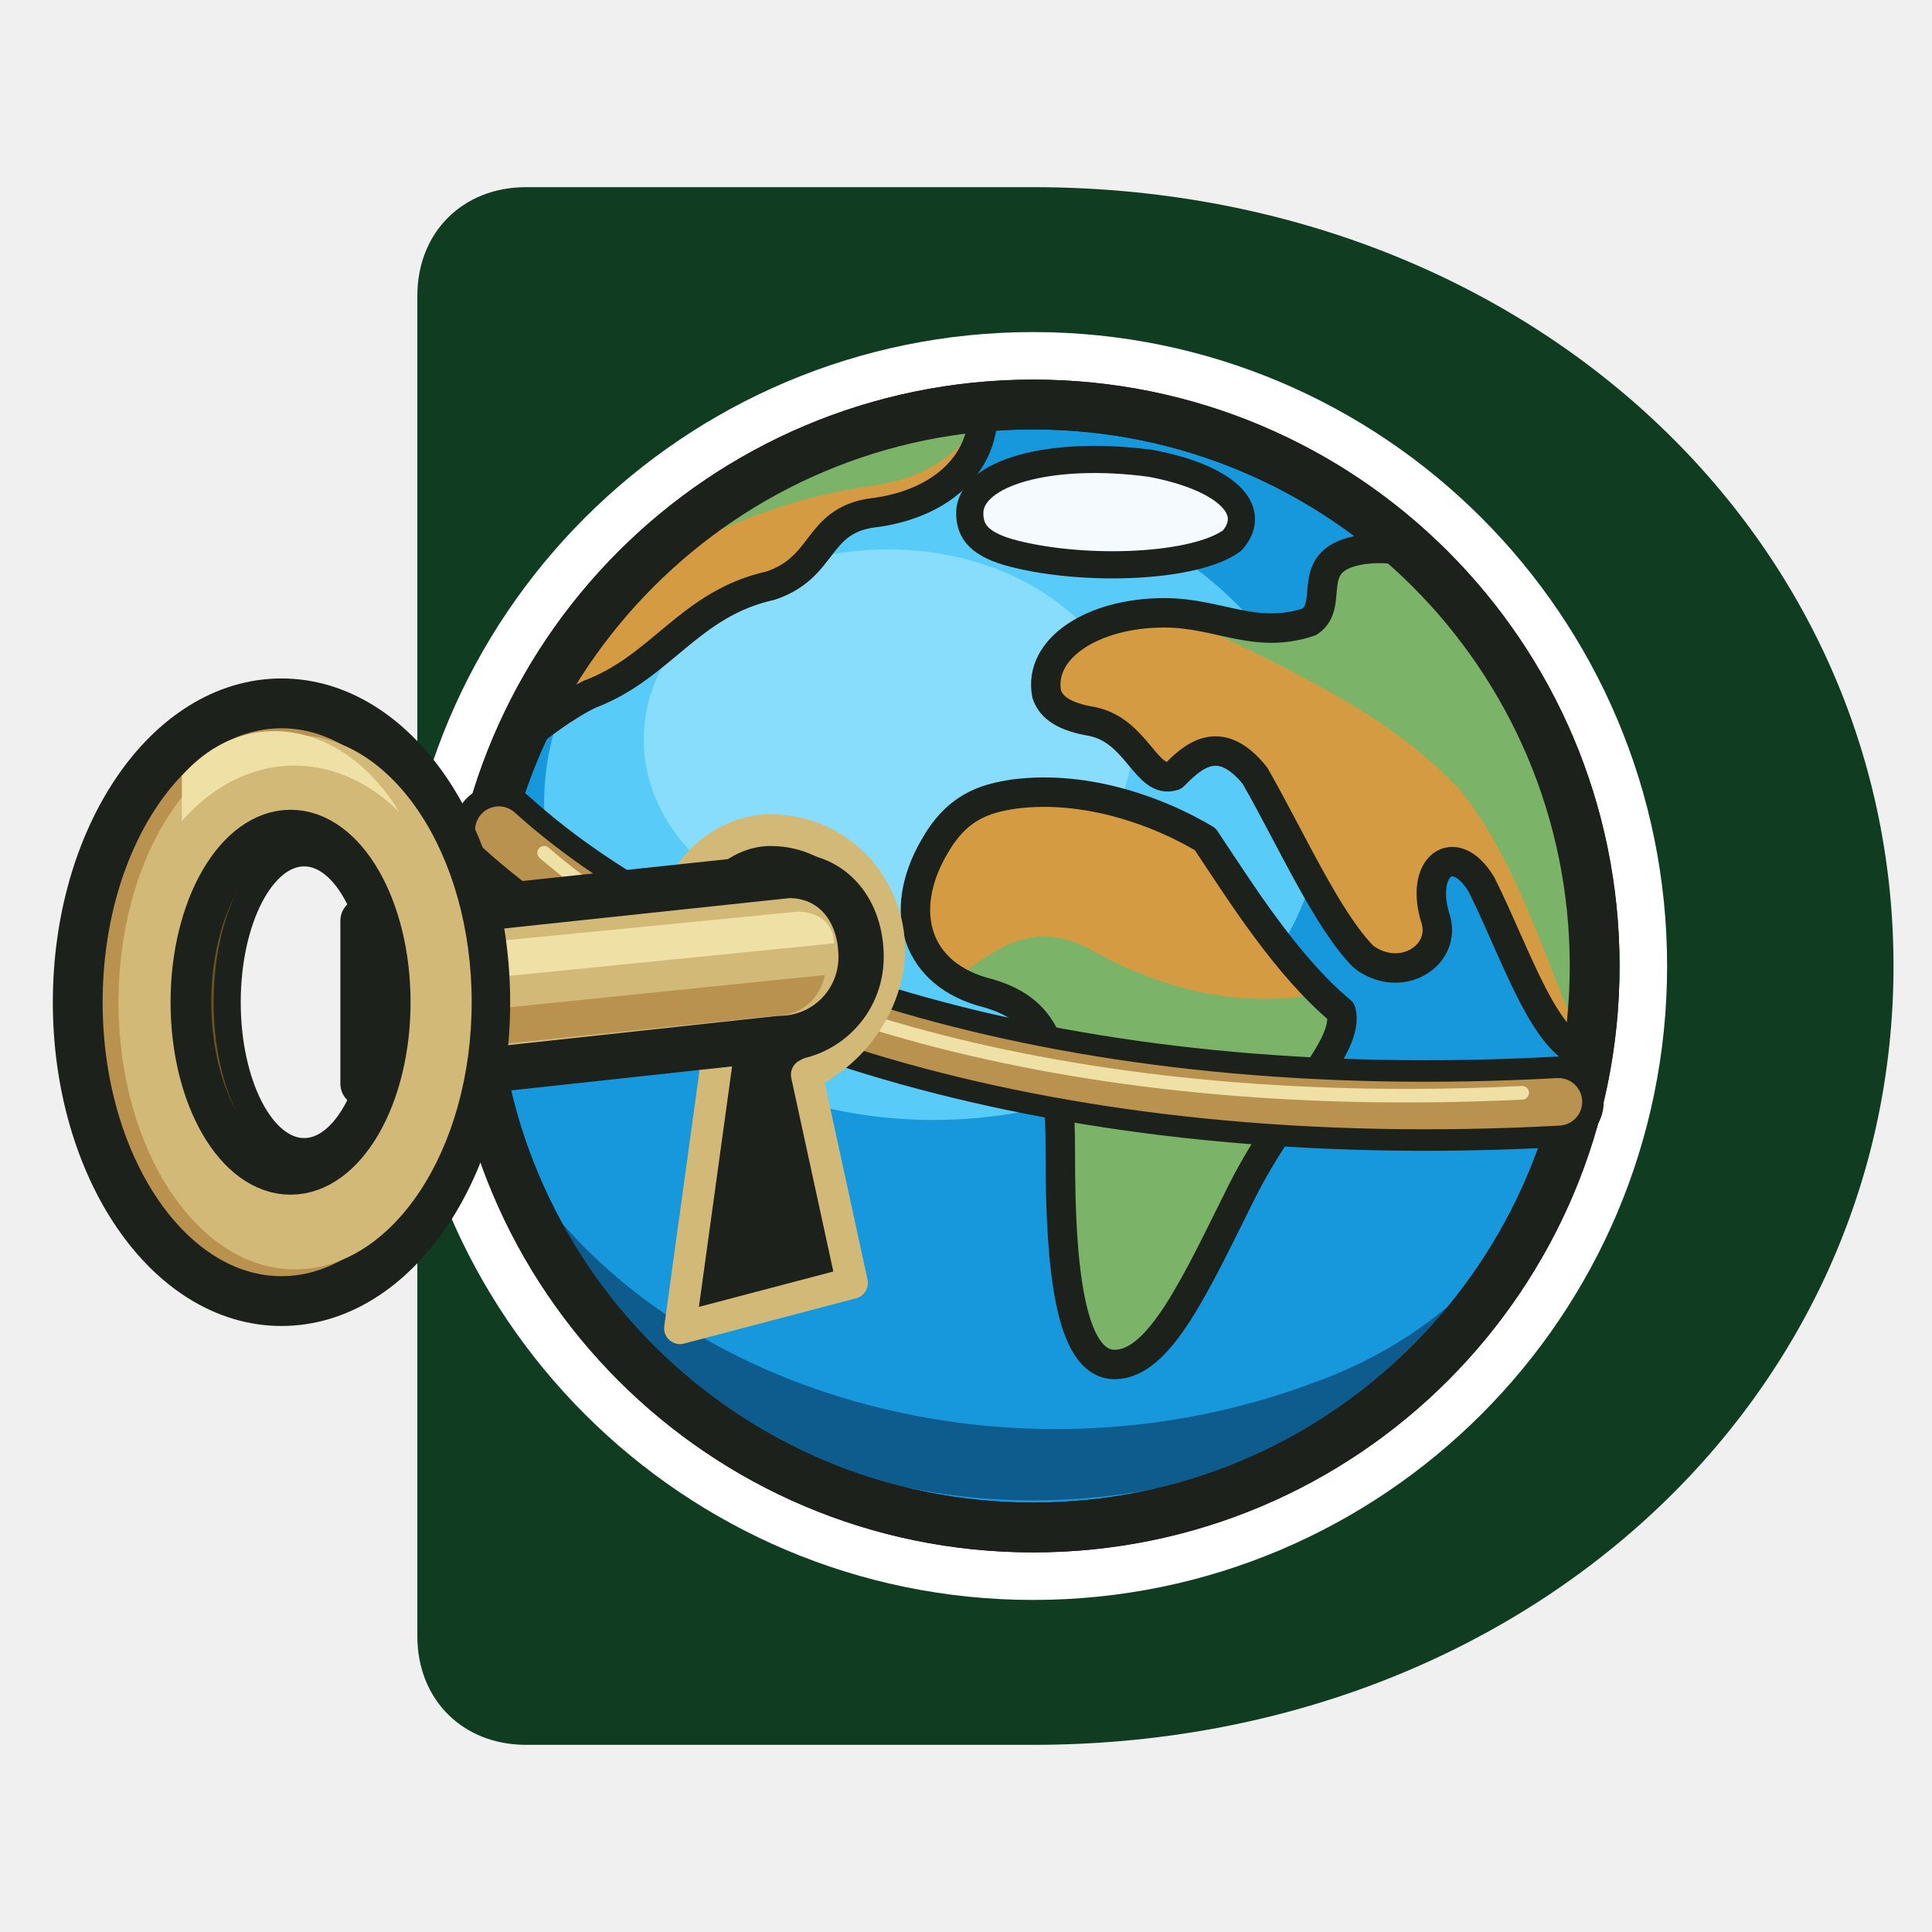
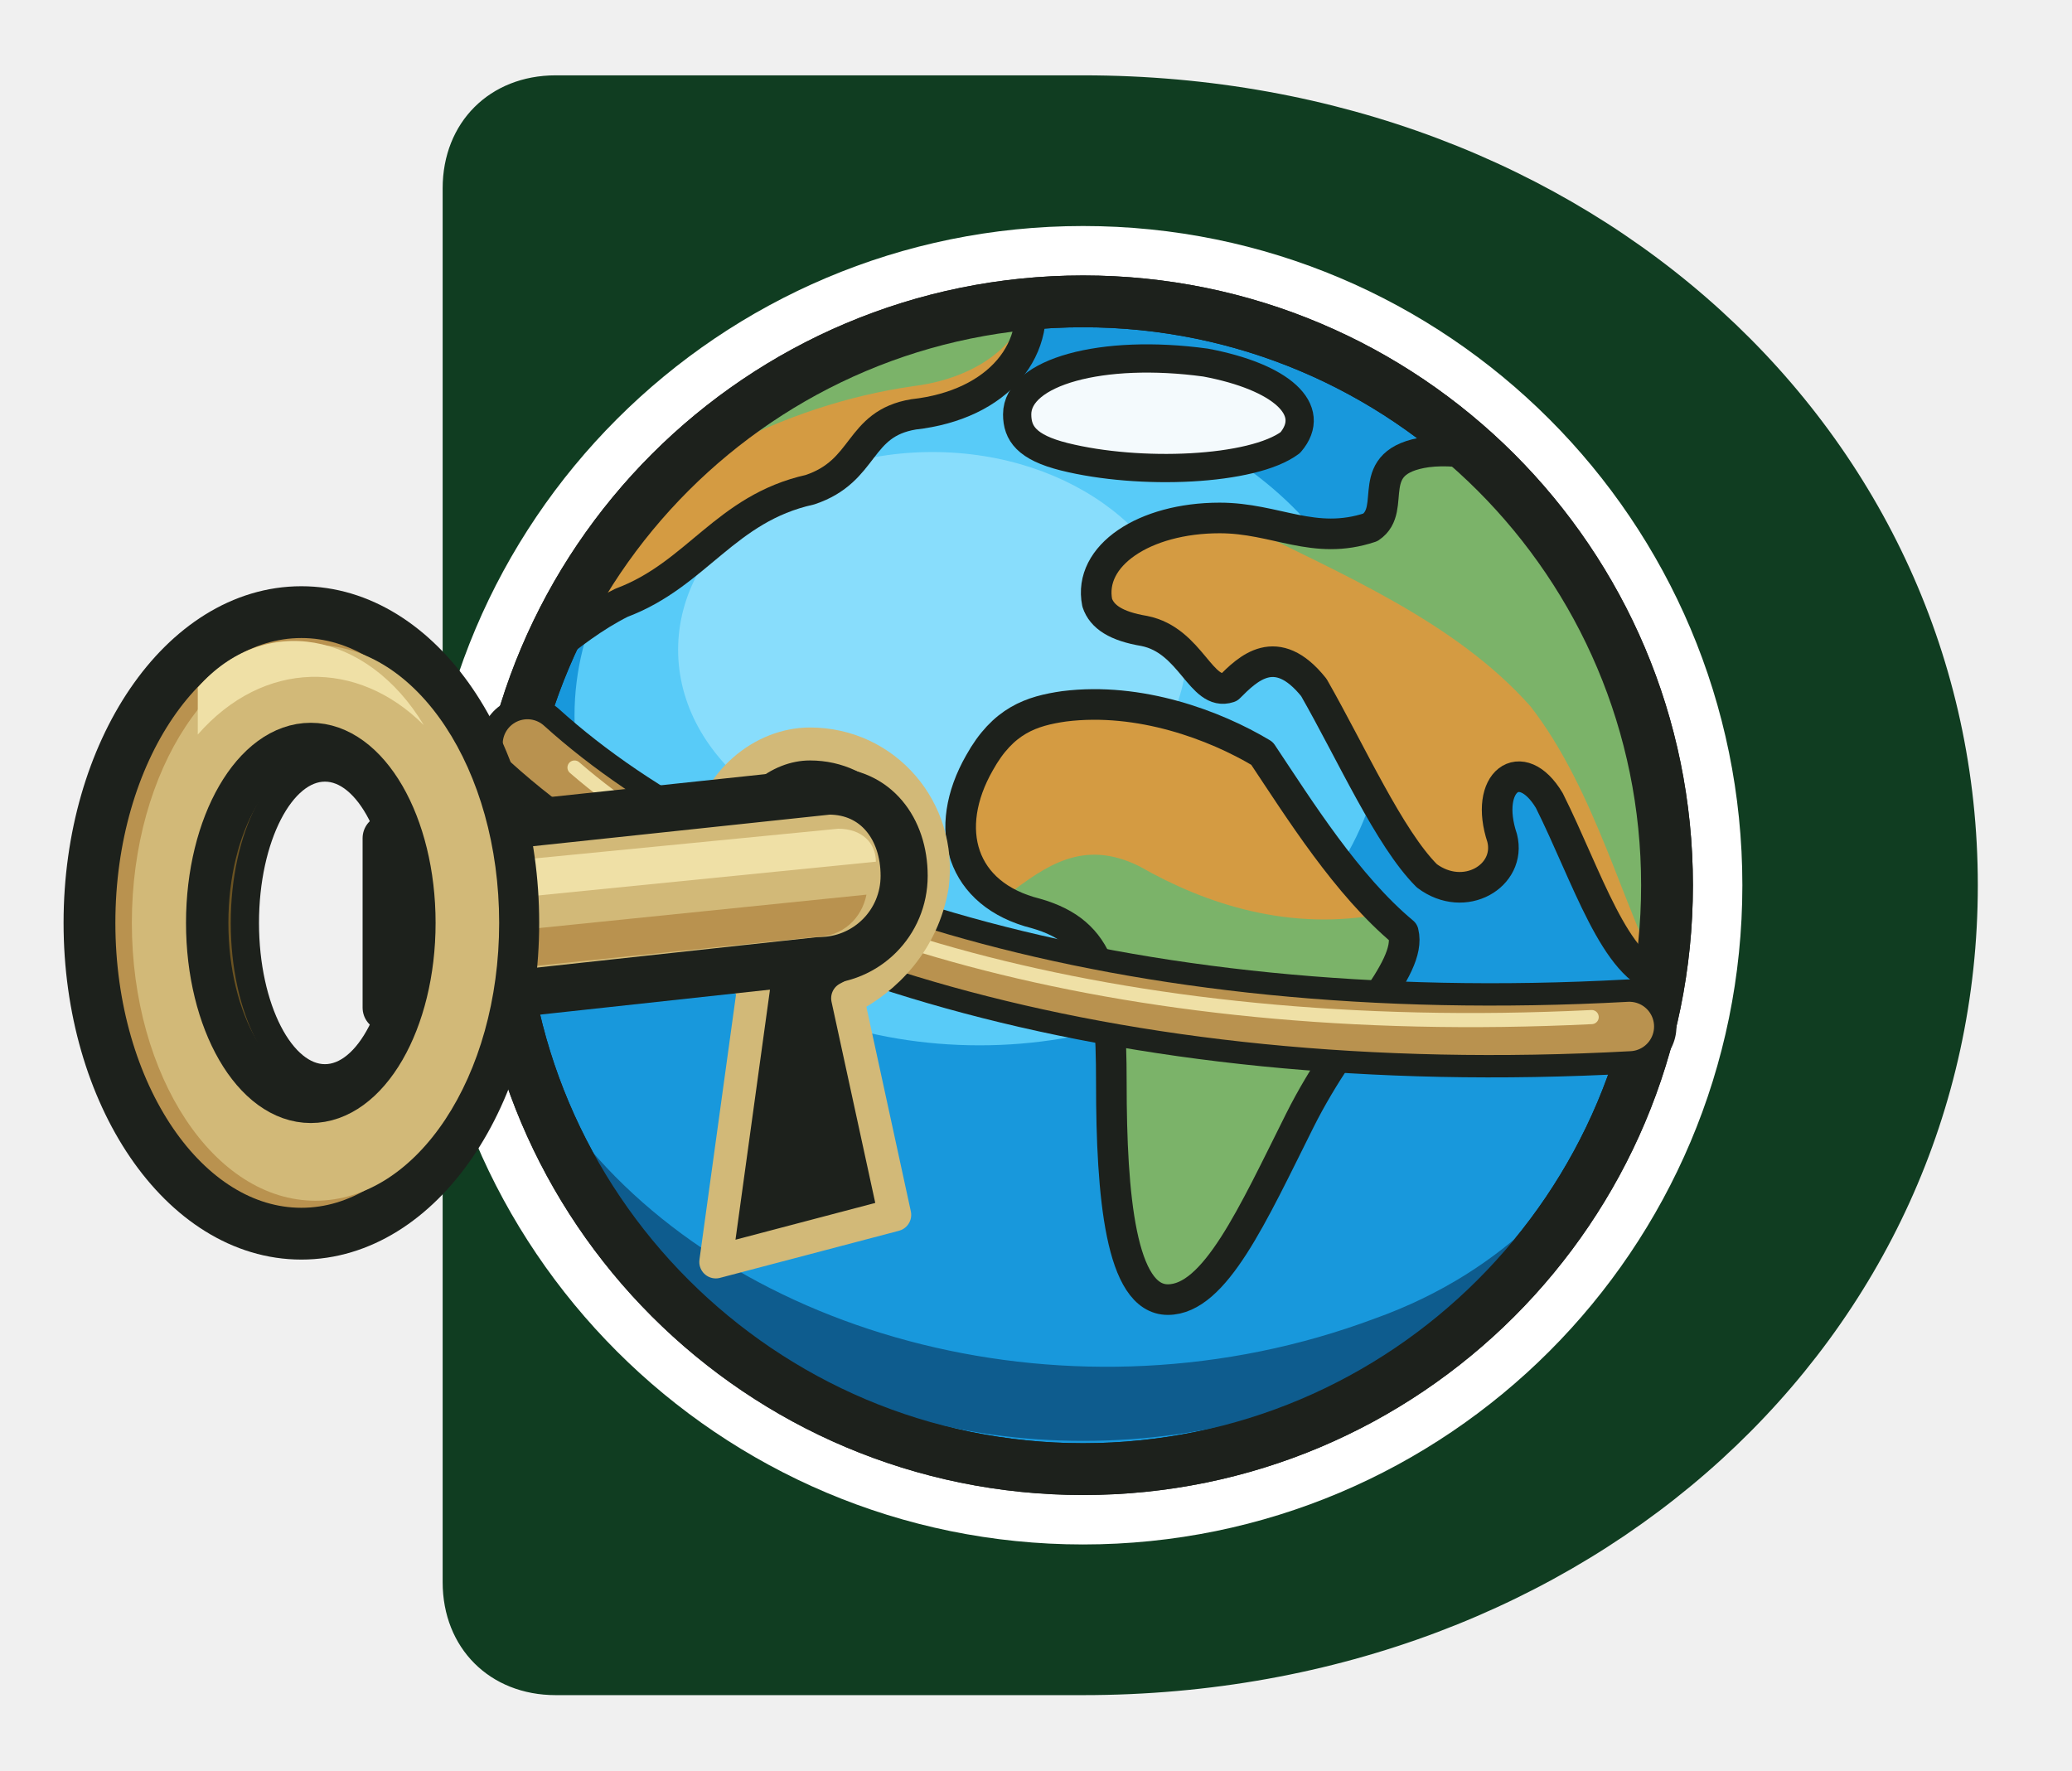
- <svg xmlns="http://www.w3.org/2000/svg" width="512" height="512" viewBox="0 0 512 512">
-   <g transform="translate(-26.2, -51.2) scale(1.20)">
+ <svg xmlns="http://www.w3.org/2000/svg" width="880" height="752" viewBox="20 68 440 376">
+   <g>
    <path d="M 138 84 L 250 84 C 358 84 440 160 440 256 C 440 352 358 428 250 428 L 138 428 C 124 428 114 418 114 404 L 114 108 C 114 94 124 84 138 84 Z" fill="#103D21" />
    <circle cx="250" cy="256" r="140" fill="#FFFFFF" />
    <defs>
-       <clipPath id="globe-clip-r121-8">
+       <clipPath id="globe-clip-r121-35">
        <circle cx="250" cy="256" r="121" />
      </clipPath>
    </defs>
    <circle cx="250" cy="256" r="124" fill="#1898DC" stroke="#1D211C" stroke-width="11" />
    <ellipse cx="228" cy="220" rx="86" ry="70" fill="#58CBF8" />
    <ellipse cx="218" cy="206" rx="54" ry="42" fill="#88DDFC" />
    <path d="M 142 308 C 176 352 248 372 312 348 C 340 338 358 318 366 298 C 350 344 304 374 250 374 C 198 374 158 346 142 308 Z" fill="#0E5C8E" />
-     <g clip-path="url(#globe-clip-r121-8)">
+     <g clip-path="url(#globe-clip-r121-35)">
      <path d="M 124 214 C 134 164 176 128 238 128 C 242 142 232 154 214 156 C 202 158 204 168 192 172 C 174 176 168 190 152 196 C 140 202 132 212 124 214 Z" fill="#D49B42" />
      <path d="M 132 192 C 148 156 184 130 238 128 C 240 138 230 148 214 150 C 186 154 160 168 132 192 Z" fill="#7BB369" />
      <path d="M 124 214 C 134 164 176 128 238 128 C 242 142 232 154 214 156 C 202 158 204 168 192 172 C 174 176 168 190 152 196 C 140 202 132 212 124 214 Z" fill="none" stroke="#1D211C" stroke-width="6.5" stroke-linejoin="round" />
      <path d="M 236 156 C 236 147 254 142 276 145 C 292 148 300 155 294 162 C 286 168 262 169 246 165 C 238 163 236 160 236 156 Z" fill="#F4FAFD" stroke="#1D211C" stroke-width="6" stroke-linejoin="round" />
      <path d="M 253 196 C 251 186 263 178 279 178 C 291 178 299 184 311 180 C 317 176 309 166 323 164 C 339 162 359 174 373 198 C 383 220 383 252 373 276 C 363 274 357 254 349 238 C 343 228 335 234 339 246 C 341 254 331 260 323 254 C 315 246 307 228 299 214 C 291 204 285 210 281 214 C 275 216 273 204 263 202 C 257 201 254 199 253 196 Z" fill="#D49B42" />
      <path d="M 283 179 C 293 179 301 183 311 180 C 317 176 309 166 323 164 C 339 162 359 174 373 198 C 383 220 383 252 373 276 C 365 262 359 236 345 218 C 329 200 305 190 283 179 Z" fill="#7BB369" />
      <path d="M 253 196 C 251 186 263 178 279 178 C 291 178 299 184 311 180 C 317 176 309 166 323 164 C 339 162 359 174 373 198 C 383 220 383 252 373 276 C 363 274 357 254 349 238 C 343 228 335 234 339 246 C 341 254 331 260 323 254 C 315 246 307 228 299 214 C 291 204 285 210 281 214 C 275 216 273 204 263 202 C 257 201 254 199 253 196 Z" fill="none" stroke="#1D211C" stroke-width="6.5" stroke-linejoin="round" />
      <path d="M 246 218 C 262 216 278 222 288 228 C 296 240 306 256 318 266 C 320 274 306 286 296 306 C 286 326 278 344 268 344 C 258 344 256 322 256 298 C 256 276 254 266 240 262 C 224 258 220 244 228 230 C 233 221 239 219 246 218 Z" fill="#7BB369" />
      <path d="M 246 218 C 262 216 278 222 288 228 C 295 238 303 252 314 262 C 294 266 276 260 262 252 C 250 246 242 252 234 258 C 222 254 220 242 228 230 C 233 221 239 219 246 218 Z" fill="#D49B42" />
      <path d="M 246 218 C 262 216 278 222 288 228 C 296 240 306 256 318 266 C 320 274 306 286 296 306 C 286 326 278 344 268 344 C 258 344 256 322 256 298 C 256 276 254 266 240 262 C 224 258 220 244 228 230 C 233 221 239 219 246 218 Z" fill="none" stroke="#1D211C" stroke-width="6.5" stroke-linejoin="round" />
    </g>
    <circle cx="250" cy="256" r="124" fill="none" stroke="#1D211C" stroke-width="11" />
    <path d="M 132 226 C 174 264 256 292 366 286" fill="none" stroke="#1D211C" stroke-width="20" stroke-linecap="round" />
    <path d="M 132 226 C 174 264 256 292 366 286" fill="none" stroke="#B9924F" stroke-width="10.5" stroke-linecap="round" />
    <path d="M 142 231 C 180 264 256 289 358 284" fill="none" stroke="#EFE0A6" stroke-width="3" stroke-linecap="round" />
    <path d="M 192 226 C 208 226 220 240 218 256 C 216 268 208 276 200 280 L 210 326 L 172 336 L 180 278 C 172 270 168 258 170 246 C 172 234 182 226 192 226 Z" fill="#1D211C" stroke="#D2B978" stroke-width="7" stroke-linejoin="round" />
    <path d="M 192 231 C 204 231 213 242 211 255 C 209 265 202 272 195 276 L 203 319 L 179 326 L 186 275 C 179 268 175 258 177 248 C 179 238 185 231 192 231 Z" fill="#1D211C" />
    <path d="M 102 246 L 196 236 C 206 236 212 244 212 254 C 212 264 204 272 194 272 L 102 282 Z" fill="#D2B978" stroke="#1D211C" stroke-width="10" stroke-linejoin="round" />
    <path d="M 106 253 L 198 244 C 203 244 206 247 206 251 L 106 261 Z" fill="#EFE0A6" />
    <path d="M 106 268 L 204 258 C 203 263 199 267 193 267 L 106 276 Z" fill="#B9924F" />
    <path d="M 39.00 264.00 C 39.00 227.55 59.15 198.00 84.00 198.00 C 108.85 198.00 129.00 227.55 129.00 264.00 C 129.00 300.45 108.85 330.00 84.00 330.00 C 59.15 330.00 39.00 300.45 39.00 264.00 Z M 72.00 264.00 C 72.00 282.23 79.61 297.00 89.00 297.00 C 98.39 297.00 106.00 282.23 106.00 264.00 C 106.00 245.77 98.39 231.00 89.00 231.00 C 79.61 231.00 72.00 245.77 72.00 264.00 Z" fill="#B9924F" fill-rule="evenodd" />
    <path d="M 39.00 264.00 C 39.00 227.55 59.15 198.00 84.00 198.00 C 108.85 198.00 129.00 227.55 129.00 264.00 C 129.00 300.45 108.85 330.00 84.00 330.00 C 59.15 330.00 39.00 300.45 39.00 264.00 Z" fill="none" stroke="#1D211C" stroke-width="11" />
    <path d="M 48.00 264.00 C 48.00 231.42 65.46 205.00 87.00 205.00 C 108.54 205.00 126.00 231.42 126.00 264.00 C 126.00 296.58 108.54 323.00 87.00 323.00 C 65.46 323.00 48.00 296.58 48.00 264.00 Z M 72.00 264.00 C 72.00 282.23 79.61 297.00 89.00 297.00 C 98.39 297.00 106.00 282.23 106.00 264.00 C 106.00 245.77 98.39 231.00 89.00 231.00 C 79.61 231.00 72.00 245.77 72.00 264.00 Z" fill="#D2B978" fill-rule="evenodd" />
    <path d="M 62 214 C 76 198 98 202 110 222 C 96 208 76 208 62 224 Z" fill="#EFE0A6" />
    <path d="M 64.00 264.00 C 64.00 243.01 73.85 226.00 86.00 226.00 C 98.15 226.00 108.00 243.01 108.00 264.00 C 108.00 284.99 98.15 302.00 86.00 302.00 C 73.85 302.00 64.00 284.99 64.00 264.00 Z M 72.00 264.00 C 72.00 282.23 79.61 297.00 89.00 297.00 C 98.39 297.00 106.00 282.23 106.00 264.00 C 106.00 245.77 98.39 231.00 89.00 231.00 C 79.61 231.00 72.00 245.77 72.00 264.00 Z" fill="#6B5322" fill-rule="evenodd" />
    <path d="M 64.00 264.00 C 64.00 243.01 73.85 226.00 86.00 226.00 C 98.15 226.00 108.00 243.01 108.00 264.00 C 108.00 284.99 98.15 302.00 86.00 302.00 C 73.85 302.00 64.00 284.99 64.00 264.00 Z" fill="none" stroke="#1D211C" stroke-width="9" />
    <path d="M 72.00 264.00 C 72.00 245.77 79.61 231.00 89.00 231.00 C 98.39 231.00 106.00 245.77 106.00 264.00 C 106.00 282.23 98.39 297.00 89.00 297.00 C 79.61 297.00 72.00 282.23 72.00 264.00 Z" fill="none" stroke="#1D211C" stroke-width="6" />
  </g>
</svg>
